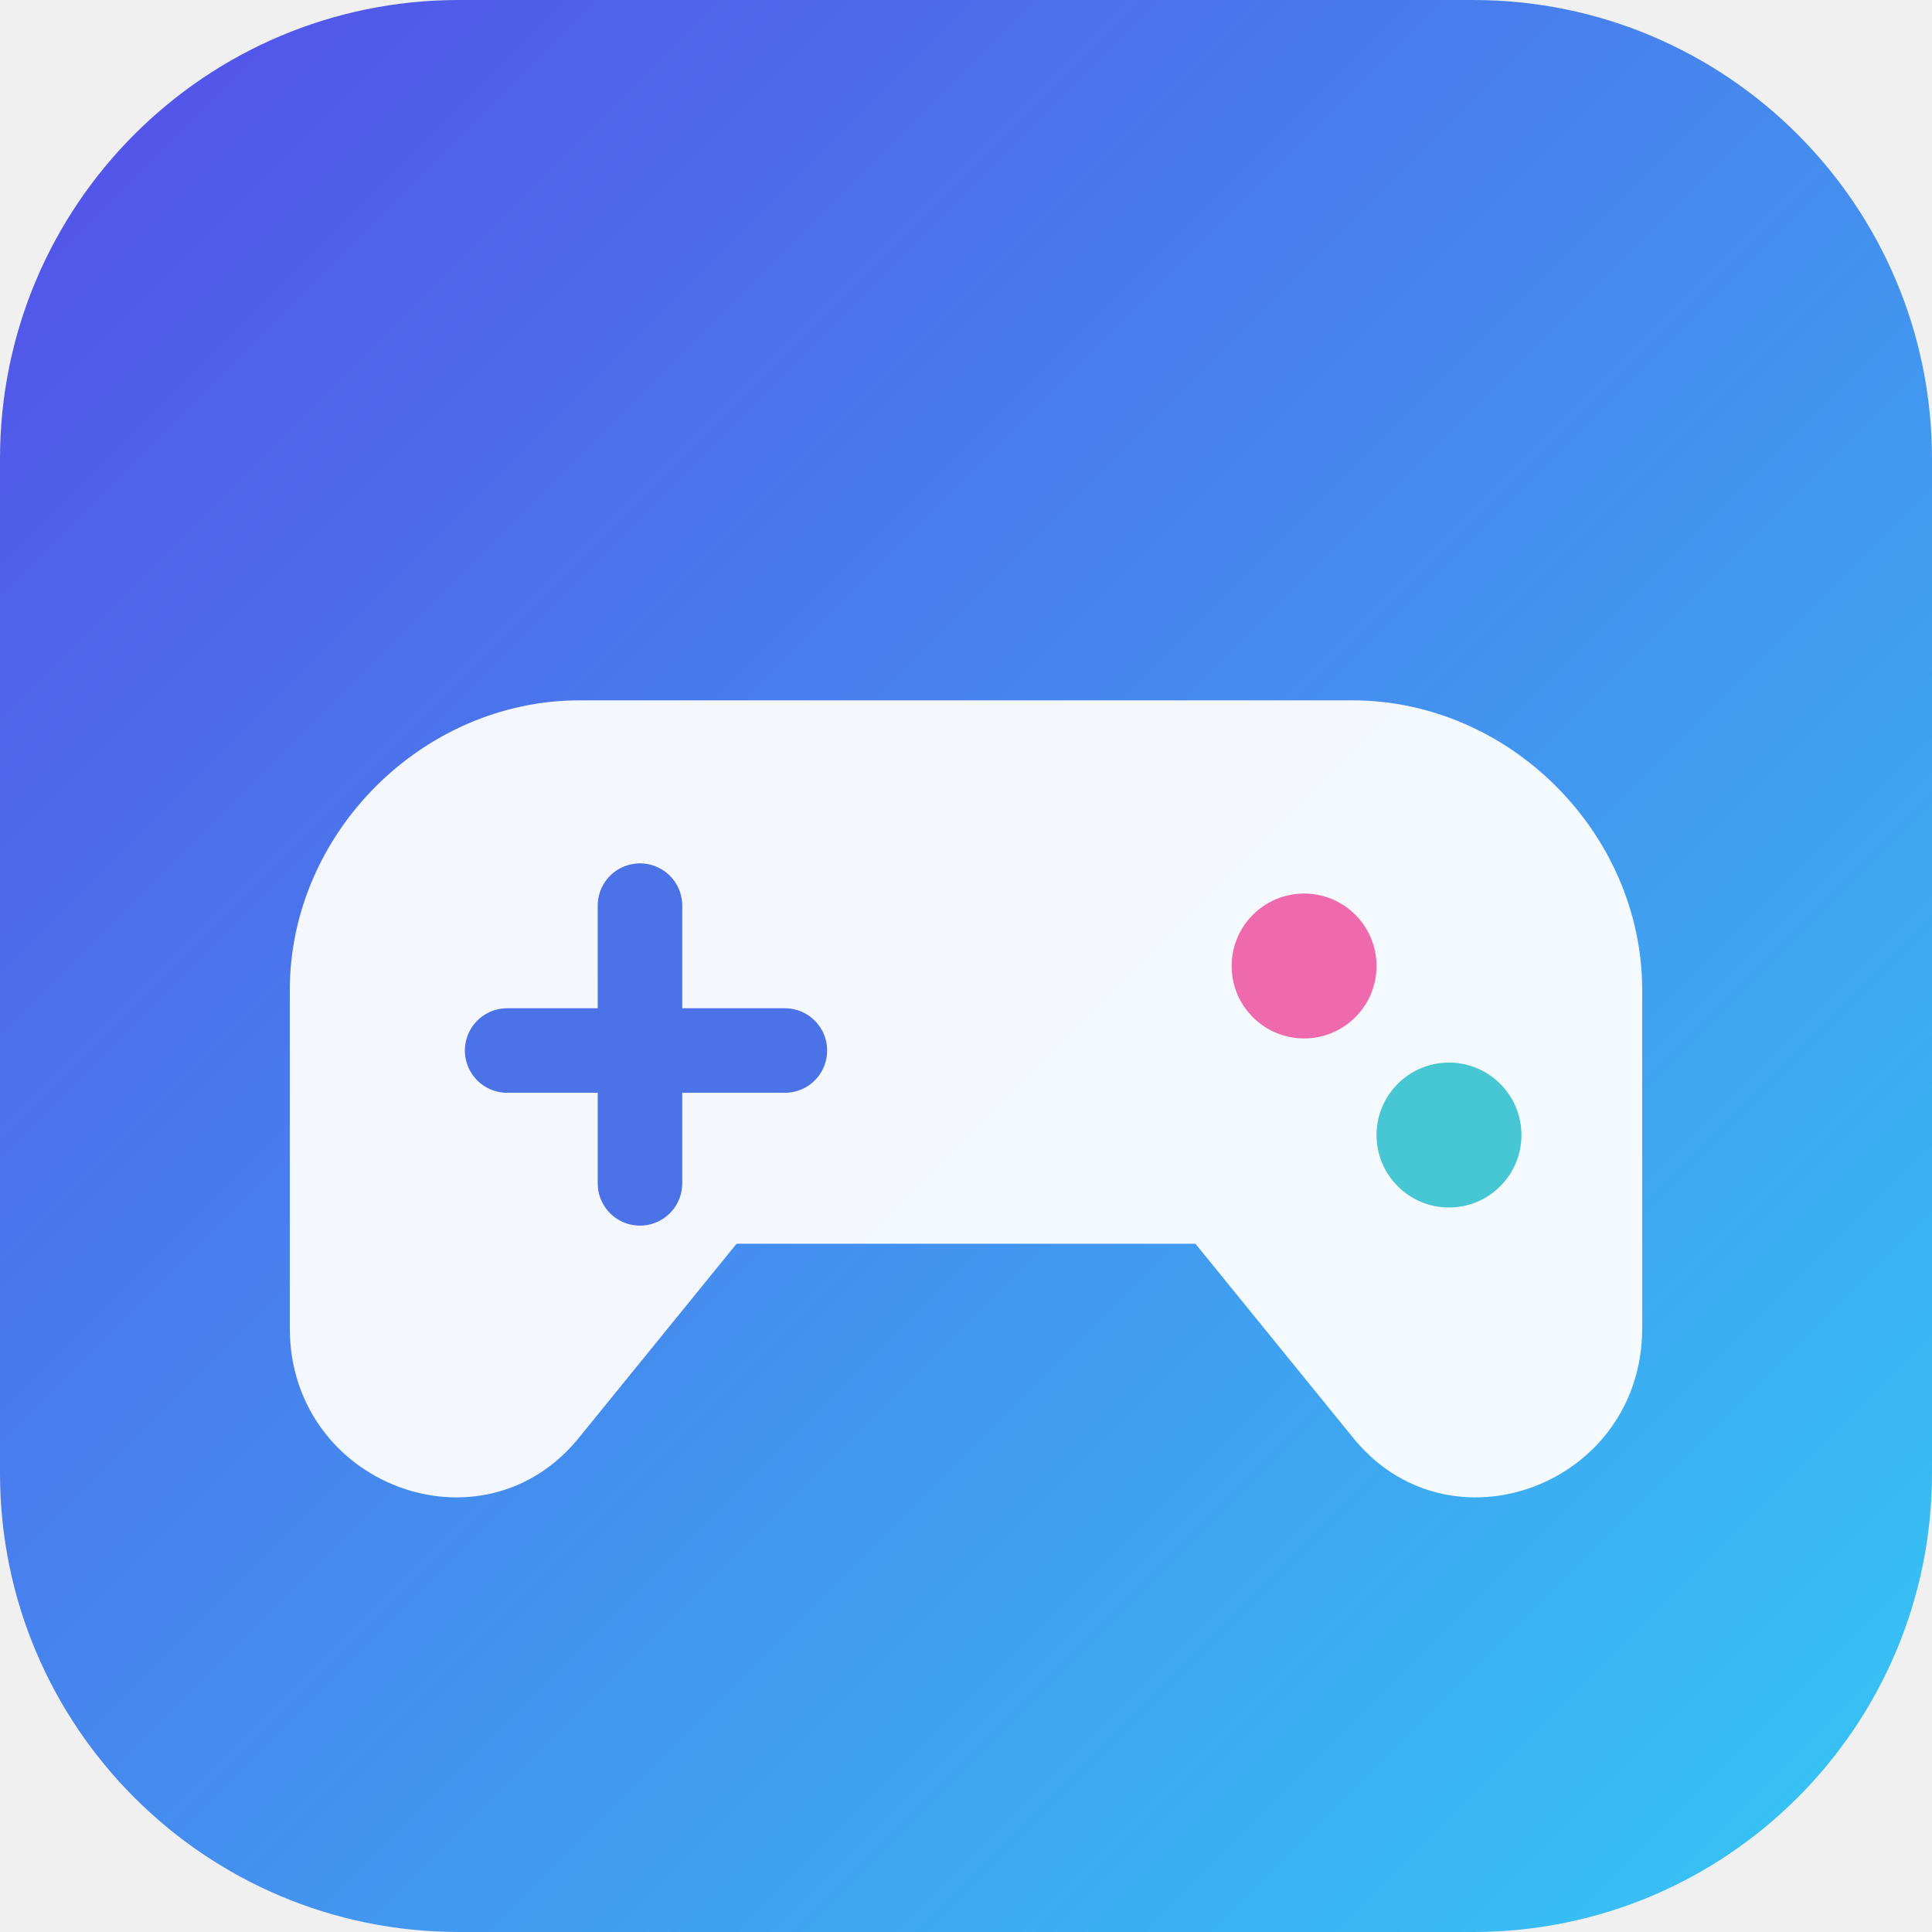
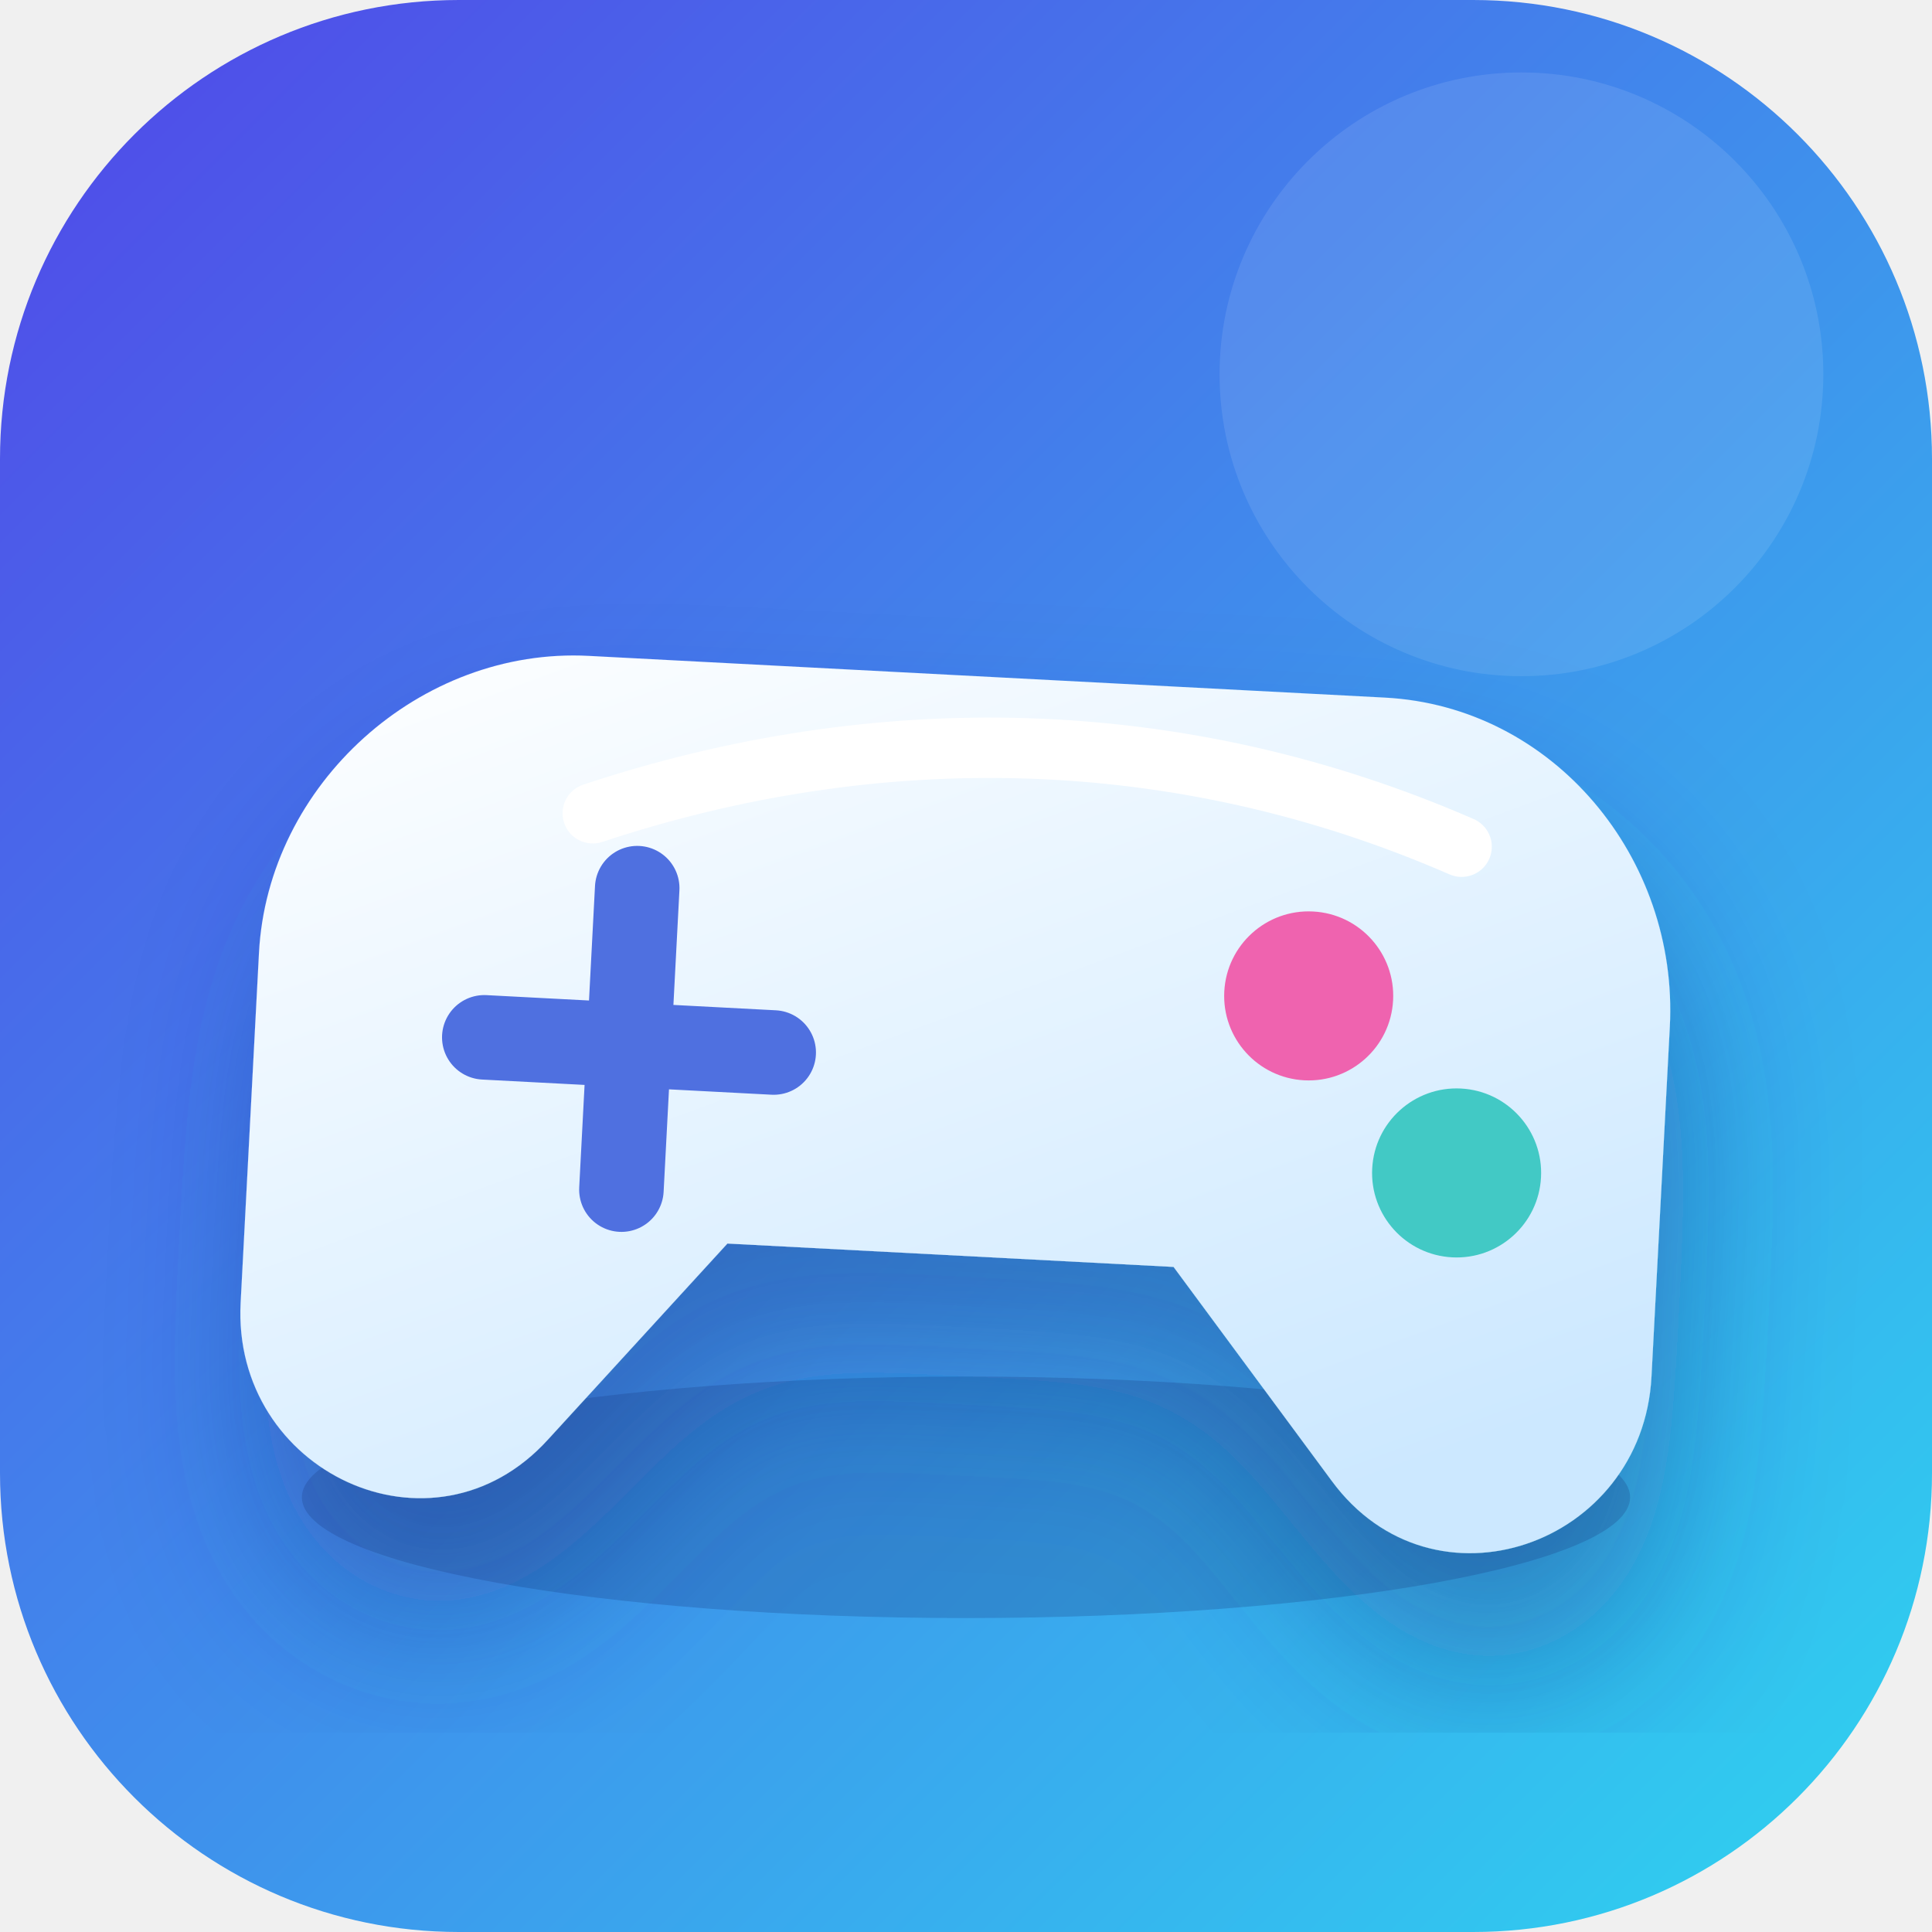
<svg xmlns="http://www.w3.org/2000/svg" viewBox="0 0 160 160">
  <defs>
-     <linearGradient id="g" x2="1" y2="1">
-       <stop stop-color="#554de8" />
-       <stop offset="1" stop-color="#35c9f5" />
+     <linearGradient id="bg" x2="1" y2="1">
+       <stop stop-color="#5146e8" />
+       <stop offset="1" stop-color="#2ed5f0" />
    </linearGradient>
+     <linearGradient id="o" x2=".7" y2="1">
+       <stop stop-color="#fff" />
+       <stop offset="1" stop-color="#cce8ff" />
+     </linearGradient>
+     <filter id="s">
+       <feDropShadow dy="10" stdDeviation="7" flood-color="#173b86" flood-opacity=".4" />
+     </filter>
  </defs>
-   <rect width="160" height="160" rx="38" fill="url(#g)" />
-   <path d="M48 58h64c13 0 24 11 24 24v28c0 13-16 19-24 9l-13-16H61l-13 16c-8 10-24 4-24-9V82c0-13 11-24 24-24Z" fill="#fff" opacity=".94" />
-   <path d="M53 75v23M42 87h23" stroke="#4b72e6" stroke-width="7" stroke-linecap="round" />
-   <circle cx="108" cy="80" r="6" fill="#ef6aac" />
-   <circle cx="120" cy="94" r="6" fill="#47c6d4" />
+   <rect width="160" height="160" rx="38" fill="url(#bg)" />
+   <circle cx="126" cy="31" r="25" fill="#fff" opacity=".1" />
+   <ellipse cx="80" cy="124" rx="55" ry="10" fill="#12377b" opacity=".25" />
+   <g filter="url(#s)" transform="rotate(3 80 89)">
+     <path d="M47 56h66c14 0 25 12 25 26v29c0 14-17 21-26 10l-14-17H61l-14 17c-9 11-26 4-26-10V82c0-14 12-26 26-26Z" fill="url(#o)" />
+     <path d="M48 69c23-9 48-10 72-1" fill="none" stroke="#fff" stroke-width="5" stroke-linecap="round" />
+     <path d="M52 75v25M40 88h24" stroke="#4f6fe0" stroke-width="7" stroke-linecap="round" />
+     <circle cx="108" cy="81" r="7" fill="#ef63af" />
+     <circle cx="121" cy="95" r="7" fill="#43c9c5" />
+   </g>
</svg>
